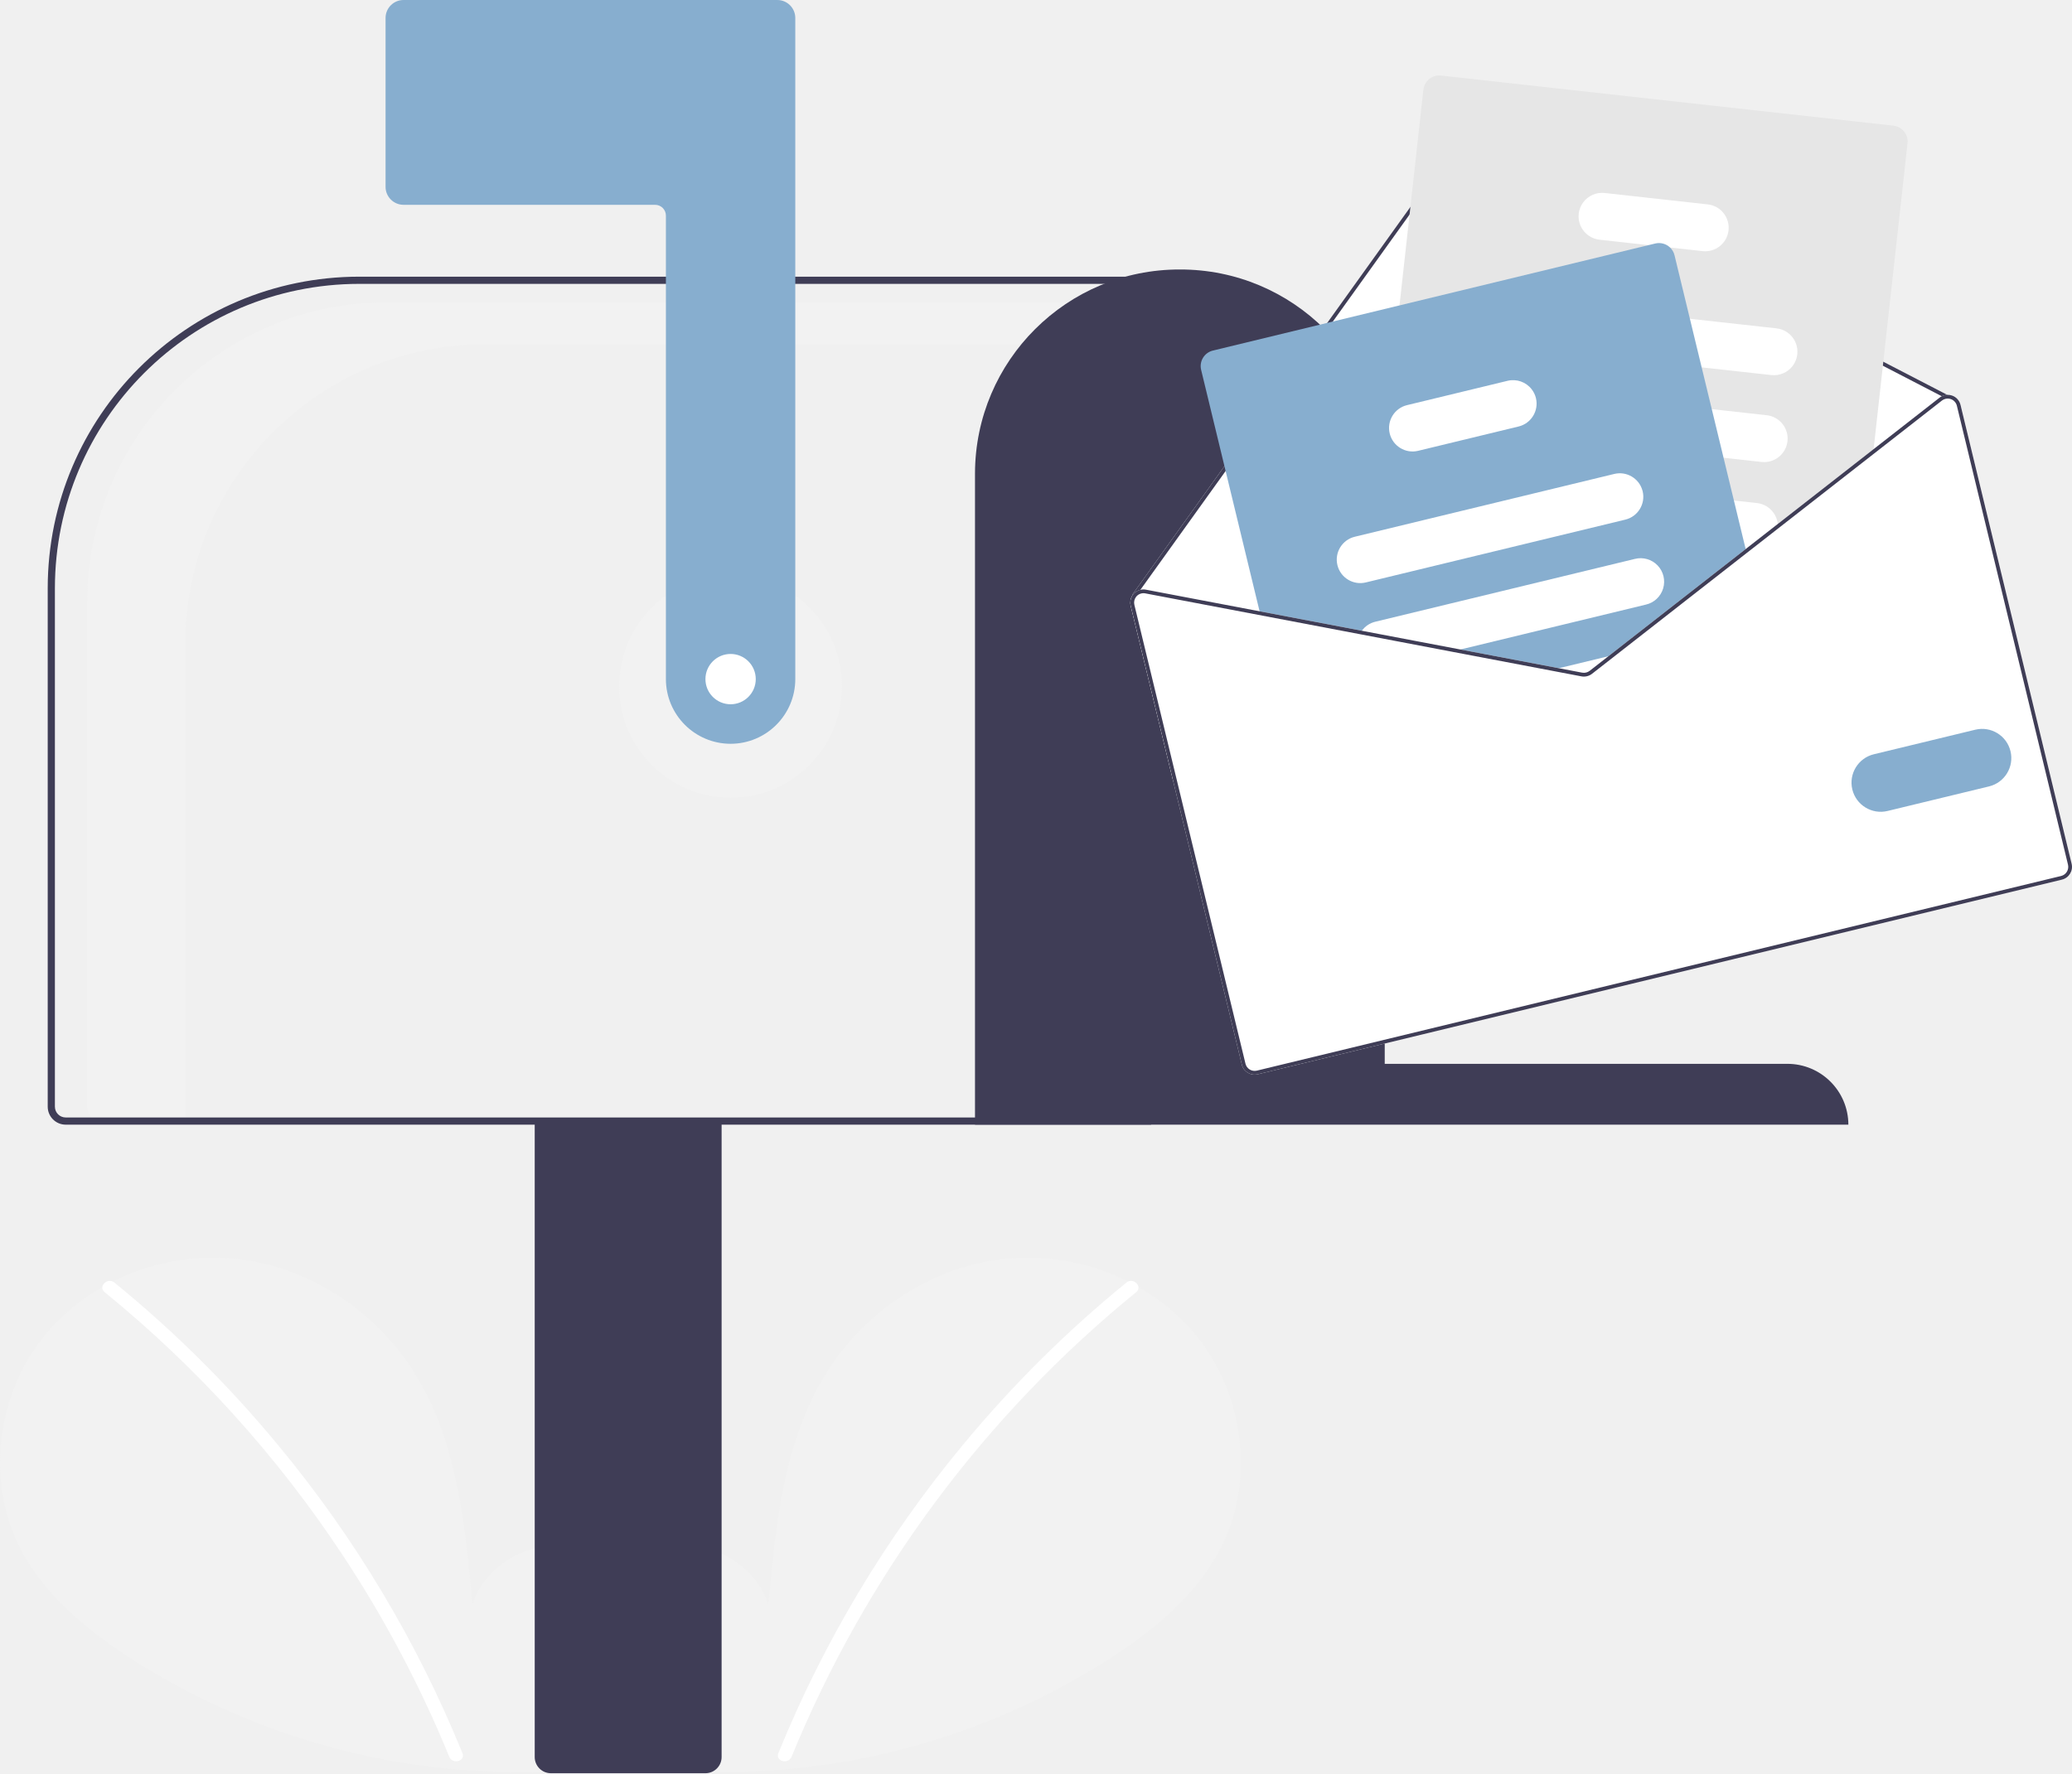
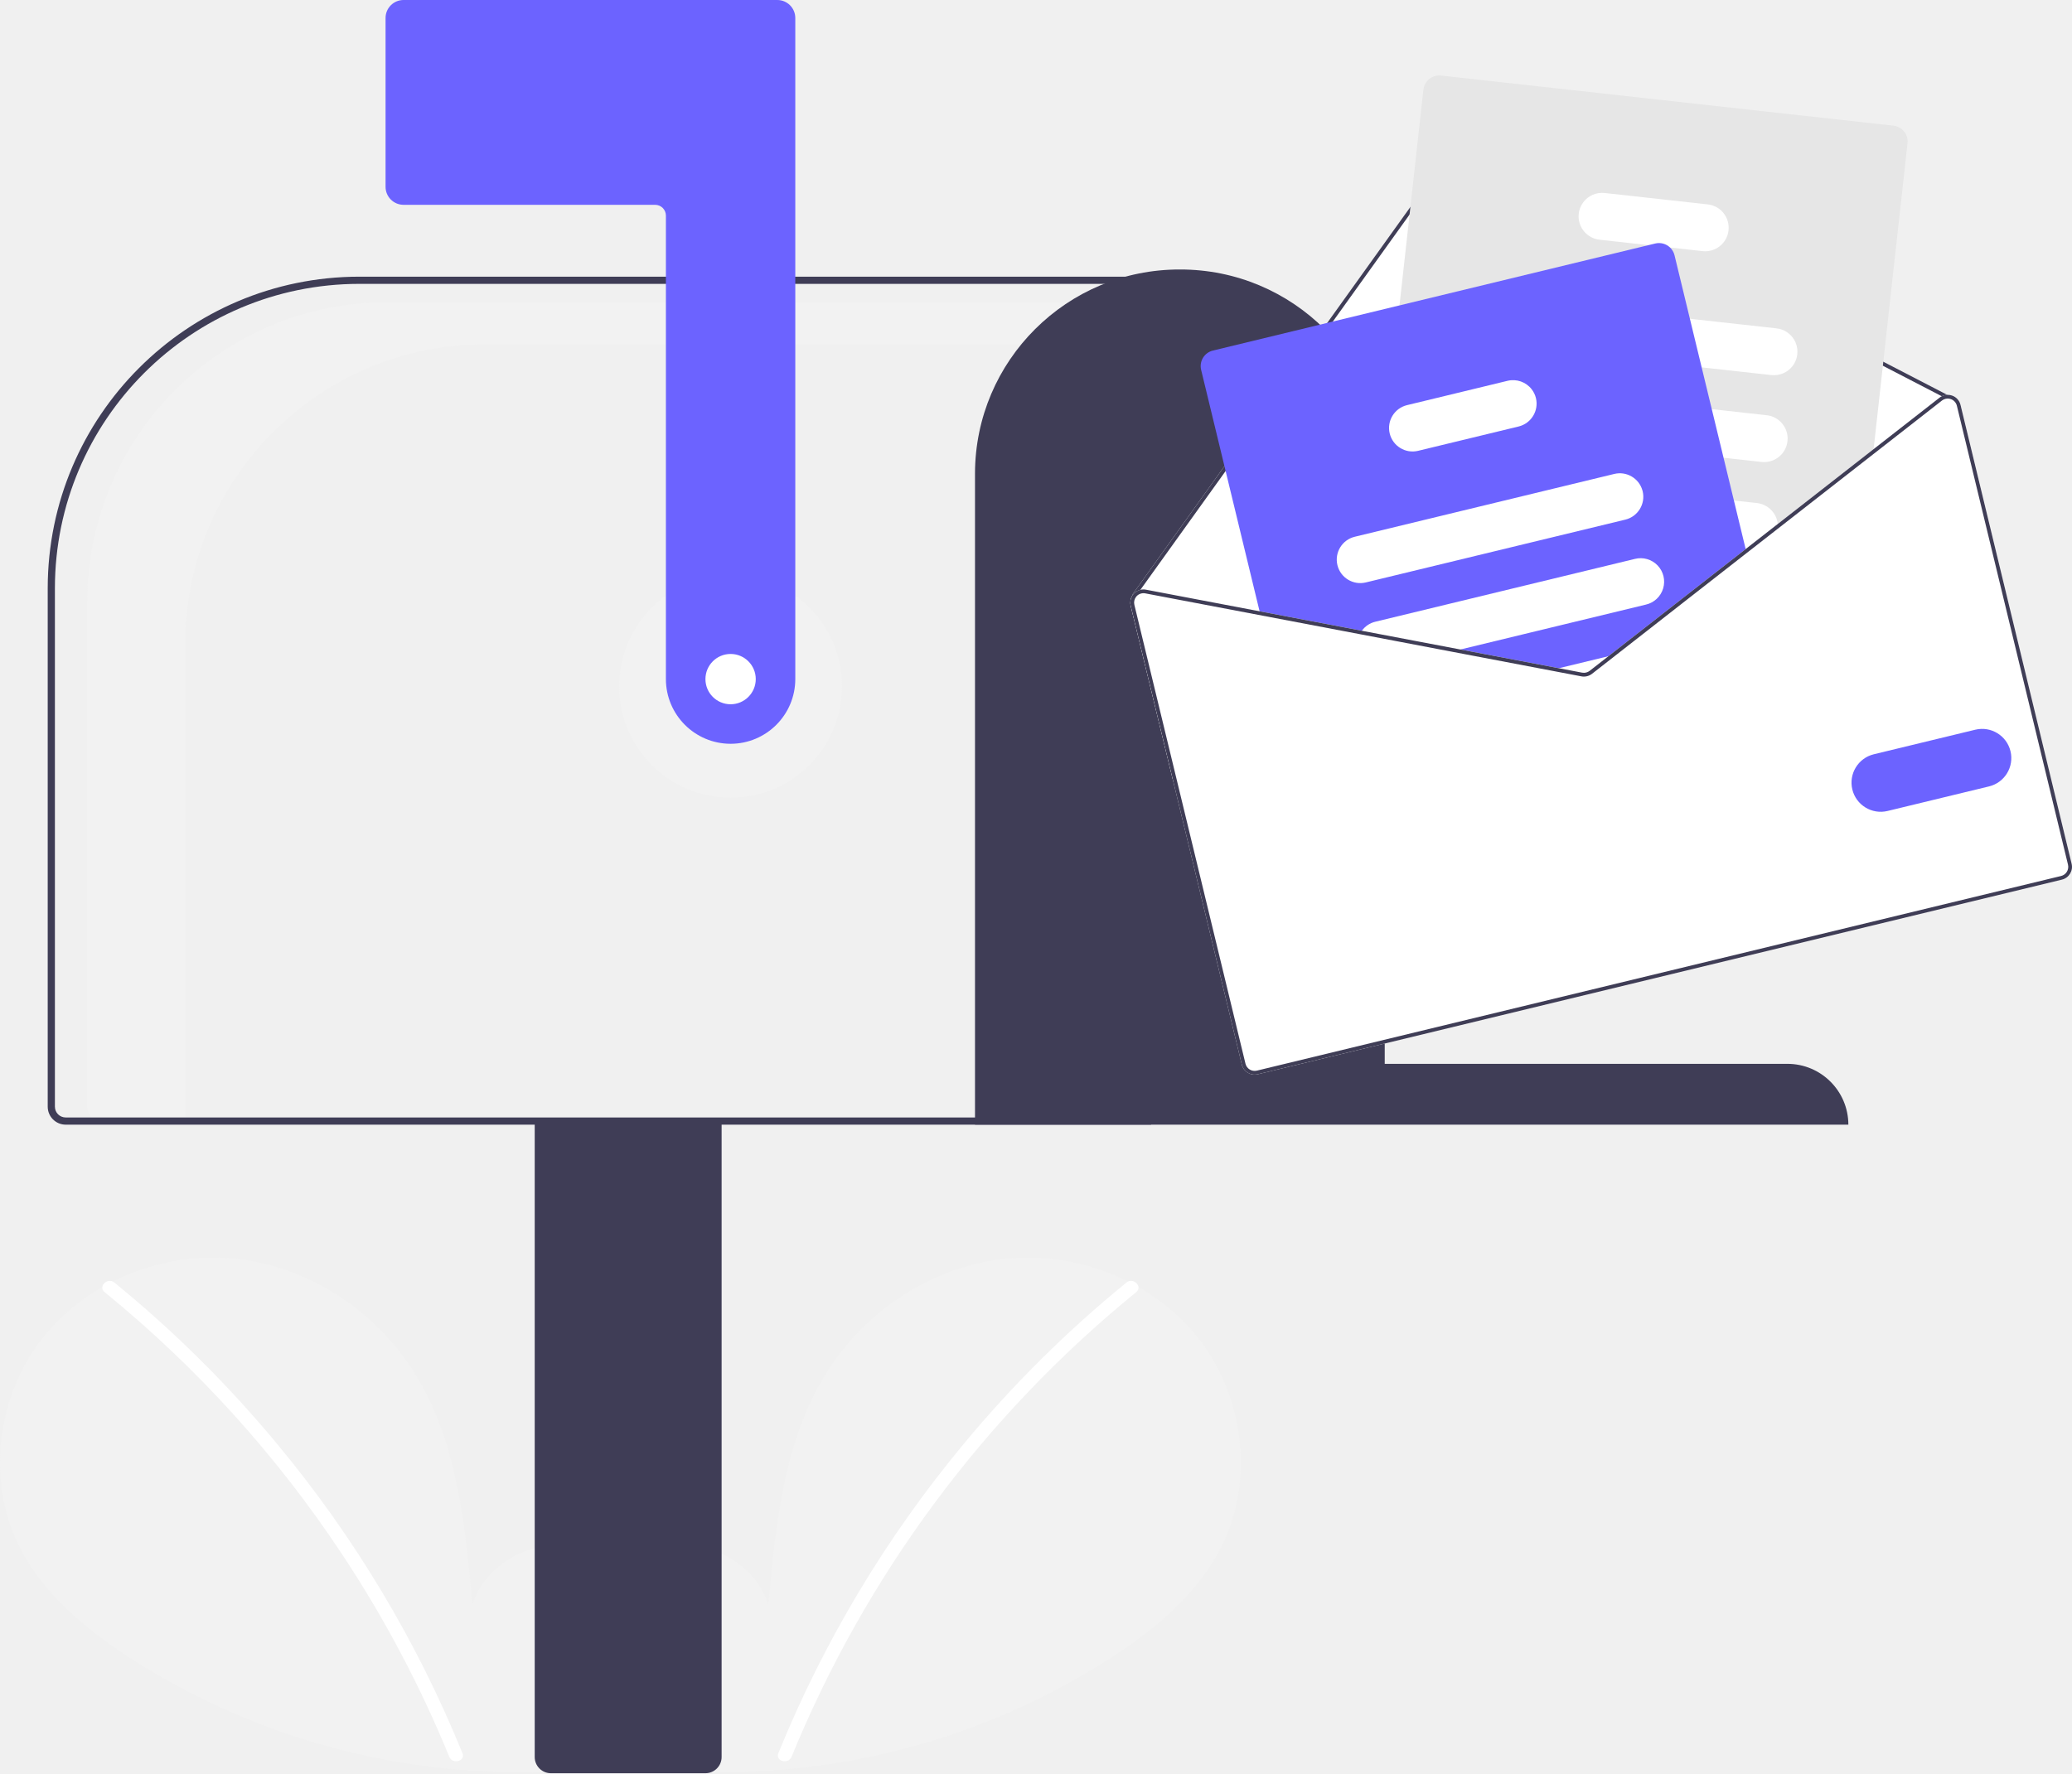
<svg xmlns="http://www.w3.org/2000/svg" id="a063a011-c7fd-495c-af8f-4b3f764f6bd6" data-name="Layer 1" width="576.499" height="493.5" viewBox="0 0 576.499 493.5">
  <path d="M481.172,691.6c9.255-7.82,14.876-20.173,13.402-32.2s-10.605-23.082-22.449-25.636-25.345,4.516-28.943,16.085c-1.98-22.306-4.261-45.547-16.12-64.542-10.738-17.2-29.337-29.507-49.494-31.709s-41.38,6.114-53.951,22.024-15.649,39.039-6.845,57.305c6.486,13.456,18.436,23.47,30.956,31.616a199.786,199.786,0,0,0,136.641,29.893" transform="translate(-311.7504 -203.25)" fill="#f2f2f2" />
  <path d="M343.55,560.174A326.879,326.879,0,0,1,389.104,605.409a327.833,327.833,0,0,1,51.308,85.741c.924,2.264-2.752,3.25-3.666,1.011a324.462,324.462,0,0,0-29.647-56.094,325.7,325.7,0,0,0-66.237-73.205c-1.898-1.546.806-4.221,2.688-2.688Z" transform="translate(-311.7504 -203.25)" fill="#fff" />
  <path d="M487.565,691.6c-9.255-7.82-14.876-20.173-13.402-32.2s10.605-23.082,22.449-25.636,25.345,4.516,28.943,16.085c1.98-22.306,4.261-45.547,16.12-64.542,10.738-17.2,29.337-29.507,49.494-31.709s41.38,6.114,53.951,22.024,15.649,39.039,6.845,57.305c-6.486,13.456-18.436,23.47-30.956,31.616a199.786,199.786,0,0,1-136.641,29.893" transform="translate(-311.7504 -203.25)" fill="#f2f2f2" />
  <path d="M625.187,560.174A326.879,326.879,0,0,0,579.633,605.409a327.833,327.833,0,0,0-51.308,85.741c-.924,2.264,2.752,3.25,3.666,1.011a325.987,325.987,0,0,1,95.884-129.299c1.898-1.546-.806-4.221-2.688-2.688Z" transform="translate(-311.7504 -203.25)" fill="#fff" />
  <circle cx="203.277" cy="191" r="31" fill="#f2f2f2" />
  <path d="M419.446,287.388H633.027V299.073H446.711a83.418,83.418,0,0,0-83.419,83.418V515.25H339.922a3.895,3.895,0,0,1-3.895-3.895V370.806A83.418,83.418,0,0,1,419.446,287.388Z" transform="translate(-311.7504 -203.25)" fill="#f2f2f2" />
  <path d="M460.527,692.25V514.75h52v177.5a4.505,4.505,0,0,1-4.5,4.5h-43A4.505,4.505,0,0,1,460.527,692.25Z" transform="translate(-311.7504 -203.25)" fill="#3f3d56" />
  <path d="M325.027,511.25V366.916A86.764,86.764,0,0,1,411.692,280.25H632.027v236h-302A5.006,5.006,0,0,1,325.027,511.25Zm305-229H411.692a84.761,84.761,0,0,0-84.665,84.666V511.25a3.003,3.003,0,0,0,3,3h300Z" transform="translate(-311.7504 -203.25)" fill="#3f3d56" />
-   <path d="M515.027,410.25a18.02,18.02,0,0,1-18-18v-129a3.003,3.003,0,0,0-3-3h-70a5.006,5.006,0,0,1-5-5v-47a5.006,5.006,0,0,1,5-5h104a5.006,5.006,0,0,1,5,5v184A18.02,18.02,0,0,1,515.027,410.25Z" transform="translate(-311.7504 -203.25)" fill="#87aecf" />
+   <path d="M515.027,410.25a18.02,18.02,0,0,1-18-18v-129a3.003,3.003,0,0,0-3-3h-70a5.006,5.006,0,0,1-5-5v-47a5.006,5.006,0,0,1,5-5h104a5.006,5.006,0,0,1,5,5v184A18.02,18.02,0,0,1,515.027,410.25Z" transform="translate(-311.7504 -203.25)" fill="#6c63ff" />
  <path d="M640.027,278.25h0a56.881,56.881,0,0,1,57,56.761V499.321h112a16.965,16.965,0,0,1,17,16.929h-243V335.011A56.881,56.881,0,0,1,640.027,278.25Z" transform="translate(-311.7504 -203.25)" fill="#3f3d56" />
  <path d="M626.349,371.817l11.803,48.756L869.033,364.682l-11.803-48.756a3.638,3.638,0,0,0-2.358-2.595,3.594,3.594,0,0,0-1.334-.201L720.079,244.028a3.682,3.682,0,0,0-4.656,1.119l-64.32,89.694L626.855,368.664a.514.514,0,0,0-.089.418A3.642,3.642,0,0,0,626.349,371.817Z" transform="translate(-311.7504 -203.25)" fill="#fff" />
  <path d="M626.766,369.082a.49.49,0,0,0,.203.316.559.559,0,0,0,.433.086.536.536,0,0,0,.299-.207l.083-.115,1.263-1.766,22.929-31.964,64.301-89.673a2.62,2.62,0,0,1,3.322-.796l132.425,68.567,1.188.617a1.292,1.292,0,0,0,.147.052,1.615,1.615,0,0,1,.271-.026.514.514,0,0,0,.29-.245.524.524,0,0,0-.219-.709l-.164-.087L720.079,244.028a3.682,3.682,0,0,0-4.656,1.119l-64.32,89.694L626.855,368.664A.514.514,0,0,0,626.766,369.082Z" transform="translate(-311.7504 -203.25)" fill="#3f3d56" />
  <path d="M696.107,374.054l5.139.57,38.143,4.225,25.286,2.799,1.494.166,31.552-24.645,1.209-.944,7.452-5.82,26.514-20.706.159-1.454,9.43-85.114a4.454,4.454,0,0,0-3.929-4.912L712.7,224.278a4.456,4.456,0,0,0-4.912,3.929L701.138,288.244l-3.689,33.286L694.149,351.309l-1.53,13.829-.446,4.006A4.457,4.457,0,0,0,696.107,374.054Z" transform="translate(-311.7504 -203.25)" fill="#e6e6e6" />
  <path d="M730.692,299.448l54.517,6.038,19.334,2.141a6.54,6.54,0,1,0,1.44-13l-24.047-2.663-49.799-5.522a6.543,6.543,0,0,0-1.444,13.006Z" transform="translate(-311.7504 -203.25)" fill="#fff" />
  <path d="M727.588,323.564c.141.025.281.05.425.064l63.285,7.011,10.566,1.173a6.542,6.542,0,0,0,1.439-13.005l-15.278-1.69-50.13-5.555-8.436-.935a6.539,6.539,0,0,0-1.87,12.937Z" transform="translate(-311.7504 -203.25)" fill="#fff" />
  <path d="M720.426,344.948a6.539,6.539,0,0,0,4.88,3.125l25.939,2.873,46.197,5.118.01-.002,1.477.165,7.452-5.82a6.471,6.471,0,0,0,.001-1.33,6.555,6.555,0,0,0-5.787-5.824l-6.417-.713-25.457-2.817-18.317-2.031-23.66-2.622a6.54,6.54,0,0,0-6.319,9.88Z" transform="translate(-311.7504 -203.25)" fill="#fff" />
  <path d="M756.859,269.97l13.564,1.502,5.991.665,9.05,1.002a6.542,6.542,0,0,0,1.439-13.005l-28.599-3.165a6.541,6.541,0,1,0-1.445,13.001Z" transform="translate(-311.7504 -203.25)" fill="#fff" />
-   <path d="M645.944,306.182l16.537,68.314,27.601,5.248,25.532,4.861,27.394,5.212,8.753,1.666a3.673,3.673,0,0,0,2.94-.712l7.022-5.485,4.446-3.472,31.552-24.645-20.062-82.874a4.403,4.403,0,0,0-1.244-2.159,4.449,4.449,0,0,0-4.125-1.117L649.22,300.813A4.45,4.45,0,0,0,645.944,306.182Z" transform="translate(-311.7504 -203.25)" fill="#87aecf" />
+   <path d="M645.944,306.182l16.537,68.314,27.601,5.248,25.532,4.861,27.394,5.212,8.753,1.666a3.673,3.673,0,0,0,2.94-.712l7.022-5.485,4.446-3.472,31.552-24.645-20.062-82.874a4.403,4.403,0,0,0-1.244-2.159,4.449,4.449,0,0,0-4.125-1.117L649.22,300.813A4.45,4.45,0,0,0,645.944,306.182Z" transform="translate(-311.7504 -203.25)" fill="#6c63ff" />
  <path d="M683.864,360.528a6.546,6.546,0,0,0,7.896,4.818l72.214-17.482a6.55,6.55,0,0,0,4.818-7.896,2.1,2.1,0,0,0-.07-.247,6.539,6.539,0,0,0-7.825-4.571l-72.214,17.482A6.546,6.546,0,0,0,683.864,360.528Z" transform="translate(-311.7504 -203.25)" fill="#fff" />
  <path d="M690.082,379.744l25.532,4.861L769.699,371.512a6.541,6.541,0,1,0-3.078-12.714l-72.214,17.482a6.494,6.494,0,0,0-3.747,2.511A6.583,6.583,0,0,0,690.082,379.744Z" transform="translate(-311.7504 -203.25)" fill="#fff" />
  <path d="M743.008,389.817l8.753,1.666a3.673,3.673,0,0,0,2.94-.712l7.022-5.485Z" transform="translate(-311.7504 -203.25)" fill="#fff" />
  <path d="M698.415,323.897a6.546,6.546,0,0,0,7.896,4.818l27.97-6.771a6.55,6.55,0,0,0,4.818-7.896,6.466,6.466,0,0,0-1.205-2.486,6.545,6.545,0,0,0-6.691-2.332l-27.97,6.771a6.541,6.541,0,0,0-4.818,7.896Z" transform="translate(-311.7504 -203.25)" fill="#fff" />
  <path d="M715.612,384.604l27.398,5.214,8.75,1.666a3.689,3.689,0,0,0,2.938-.711l7.027-5.486-2.466.597-5.206,4.061a2.636,2.636,0,0,1-2.099.508l-6.479-1.232-27.398-5.214Zm81.838-28.539.267,1.102,1.215-.945Zm-81.838,28.539,27.398,5.214,8.75,1.666a3.689,3.689,0,0,0,2.938-.711l7.027-5.486-2.466.597-5.206,4.061a2.636,2.636,0,0,1-2.099.508l-6.479-1.232-27.398-5.214Zm0,0,27.398,5.214,8.75,1.666a3.689,3.689,0,0,0,2.938-.711l7.027-5.486-2.466.597-5.206,4.061a2.636,2.636,0,0,1-2.099.508l-6.479-1.232-27.398-5.214Zm-89.263-12.787,30.916,127.71a3.667,3.667,0,0,0,4.422,2.698l223.761-54.168a3.666,3.666,0,0,0,2.698-4.422l-30.916-127.71a3.638,3.638,0,0,0-2.358-2.595,3.594,3.594,0,0,0-1.334-.201,3.458,3.458,0,0,0-1.514.398,3.179,3.179,0,0,0-.607.377l-18.364,14.34-26.67,20.833-8.935,6.979.002.008-.008.002-32.766,25.578-5.417,4.239-5.206,4.061a2.636,2.636,0,0,1-2.099.508l-6.479-1.232-27.398-5.214L690.656,378.792,630.595,367.362a3.59,3.59,0,0,0-1.547.033,3.67,3.67,0,0,0-1.788,1.036,4.111,4.111,0,0,0-.493.651A3.642,3.642,0,0,0,626.349,371.817Zm89.263,12.787,27.398,5.214,8.75,1.666a3.689,3.689,0,0,0,2.938-.711l7.027-5.486-2.466.597-5.206,4.061a2.636,2.636,0,0,1-2.099.508l-6.479-1.232-27.398-5.214Zm0,0,27.398,5.214,8.75,1.666a3.689,3.689,0,0,0,2.938-.711l7.027-5.486-2.466.597-5.206,4.061a2.636,2.636,0,0,1-2.099.508l-6.479-1.232-27.398-5.214Zm0,0,27.398,5.214,8.75,1.666a3.689,3.689,0,0,0,2.938-.711l7.027-5.486-2.466.597-5.206,4.061a2.636,2.636,0,0,1-2.099.508l-6.479-1.232-27.398-5.214Z" transform="translate(-311.7504 -203.25)" fill="#fff" />
  <path d="M715.612,384.604l27.398,5.214,8.75,1.666a3.689,3.689,0,0,0,2.938-.711l7.027-5.486-2.466.597-5.206,4.061a2.636,2.636,0,0,1-2.099.508l-6.479-1.232-27.398-5.214Zm81.838-28.539.267,1.102,1.215-.945Zm-81.838,28.539,27.398,5.214,8.75,1.666a3.689,3.689,0,0,0,2.938-.711l7.027-5.486-2.466.597-5.206,4.061a2.636,2.636,0,0,1-2.099.508l-6.479-1.232-27.398-5.214Zm0,0,27.398,5.214,8.75,1.666a3.689,3.689,0,0,0,2.938-.711l7.027-5.486-2.466.597-5.206,4.061a2.636,2.636,0,0,1-2.099.508l-6.479-1.232-27.398-5.214ZM627.785,369.161l.136.102c.023-.037.062-.071.092-.11a2.643,2.643,0,0,1,2.385-.768l59.686,11.354,25.528,4.865,27.398,5.214,8.75,1.666a3.689,3.689,0,0,0,2.938-.711l7.027-5.486-2.466.597-5.206,4.061a2.636,2.636,0,0,1-2.099.508l-6.479-1.232-27.398-5.214L690.656,378.792,630.595,367.362a3.59,3.59,0,0,0-1.547.033Zm-1.436,2.657,30.916,127.71a3.667,3.667,0,0,0,4.422,2.698l223.761-54.168a3.666,3.666,0,0,0,2.698-4.422l-30.916-127.71a3.638,3.638,0,0,0-2.358-2.595,3.594,3.594,0,0,0-1.334-.201,3.458,3.458,0,0,0-1.514.398,3.179,3.179,0,0,0-.607.377l-18.364,14.34-26.67,20.833-8.935,6.979.002.008-.008.002-32.766,25.578-5.417,4.239-5.206,4.061a2.636,2.636,0,0,1-2.099.508l-6.479-1.232-27.398-5.214L690.656,378.792,630.595,367.362a3.59,3.59,0,0,0-1.547.033,3.67,3.67,0,0,0-1.788,1.036,4.111,4.111,0,0,0-.493.651A3.642,3.642,0,0,0,626.349,371.817Zm1.02-.247a2.598,2.598,0,0,1,.462-2.191.341.341,0,0,1,.091-.117c.023-.037.062-.071.092-.11a2.643,2.643,0,0,1,2.385-.768l59.686,11.354,25.528,4.865,27.398,5.214,8.75,1.666a3.689,3.689,0,0,0,2.938-.711l7.027-5.486,4.444-3.472,31.547-24.648,1.215-.945,7.447-5.817,26.518-20.709,19.171-14.972a2.604,2.604,0,0,1,.987-.477,1.997,1.997,0,0,1,.305-.05,1.615,1.615,0,0,1,.271-.026,2.679,2.679,0,0,1,.901.147,2.625,2.625,0,0,1,1.686,1.853l30.916,127.71a2.62,2.62,0,0,1-1.931,3.165L661.442,501.214a2.618,2.618,0,0,1-3.158-1.933Zm88.244,13.034,27.398,5.214,8.75,1.666a3.689,3.689,0,0,0,2.938-.711l7.027-5.486-2.466.597-5.206,4.061a2.636,2.636,0,0,1-2.099.508l-6.479-1.232-27.398-5.214Zm0,0,27.398,5.214,8.75,1.666a3.689,3.689,0,0,0,2.938-.711l7.027-5.486-2.466.597-5.206,4.061a2.636,2.636,0,0,1-2.099.508l-6.479-1.232-27.398-5.214Zm0,0,27.398,5.214,8.75,1.666a3.689,3.689,0,0,0,2.938-.711l7.027-5.486-2.466.597-5.206,4.061a2.636,2.636,0,0,1-2.099.508l-6.479-1.232-27.398-5.214Z" transform="translate(-311.7504 -203.25)" fill="#3f3d56" />
-   <path d="M827.129,422.967a8.128,8.128,0,0,1,5.981-9.801l28.242-6.837a8.119,8.119,0,0,1,3.821,15.782l-28.242,6.837A8.128,8.128,0,0,1,827.129,422.967Z" transform="translate(-311.7504 -203.25)" fill="#87aecf" />
+   <path d="M827.129,422.967a8.128,8.128,0,0,1,5.981-9.801l28.242-6.837a8.119,8.119,0,0,1,3.821,15.782l-28.242,6.837A8.128,8.128,0,0,1,827.129,422.967Z" transform="translate(-311.7504 -203.25)" fill="#6c63ff" />
  <circle cx="203.277" cy="189" r="7" fill="#fff" />
</svg>
